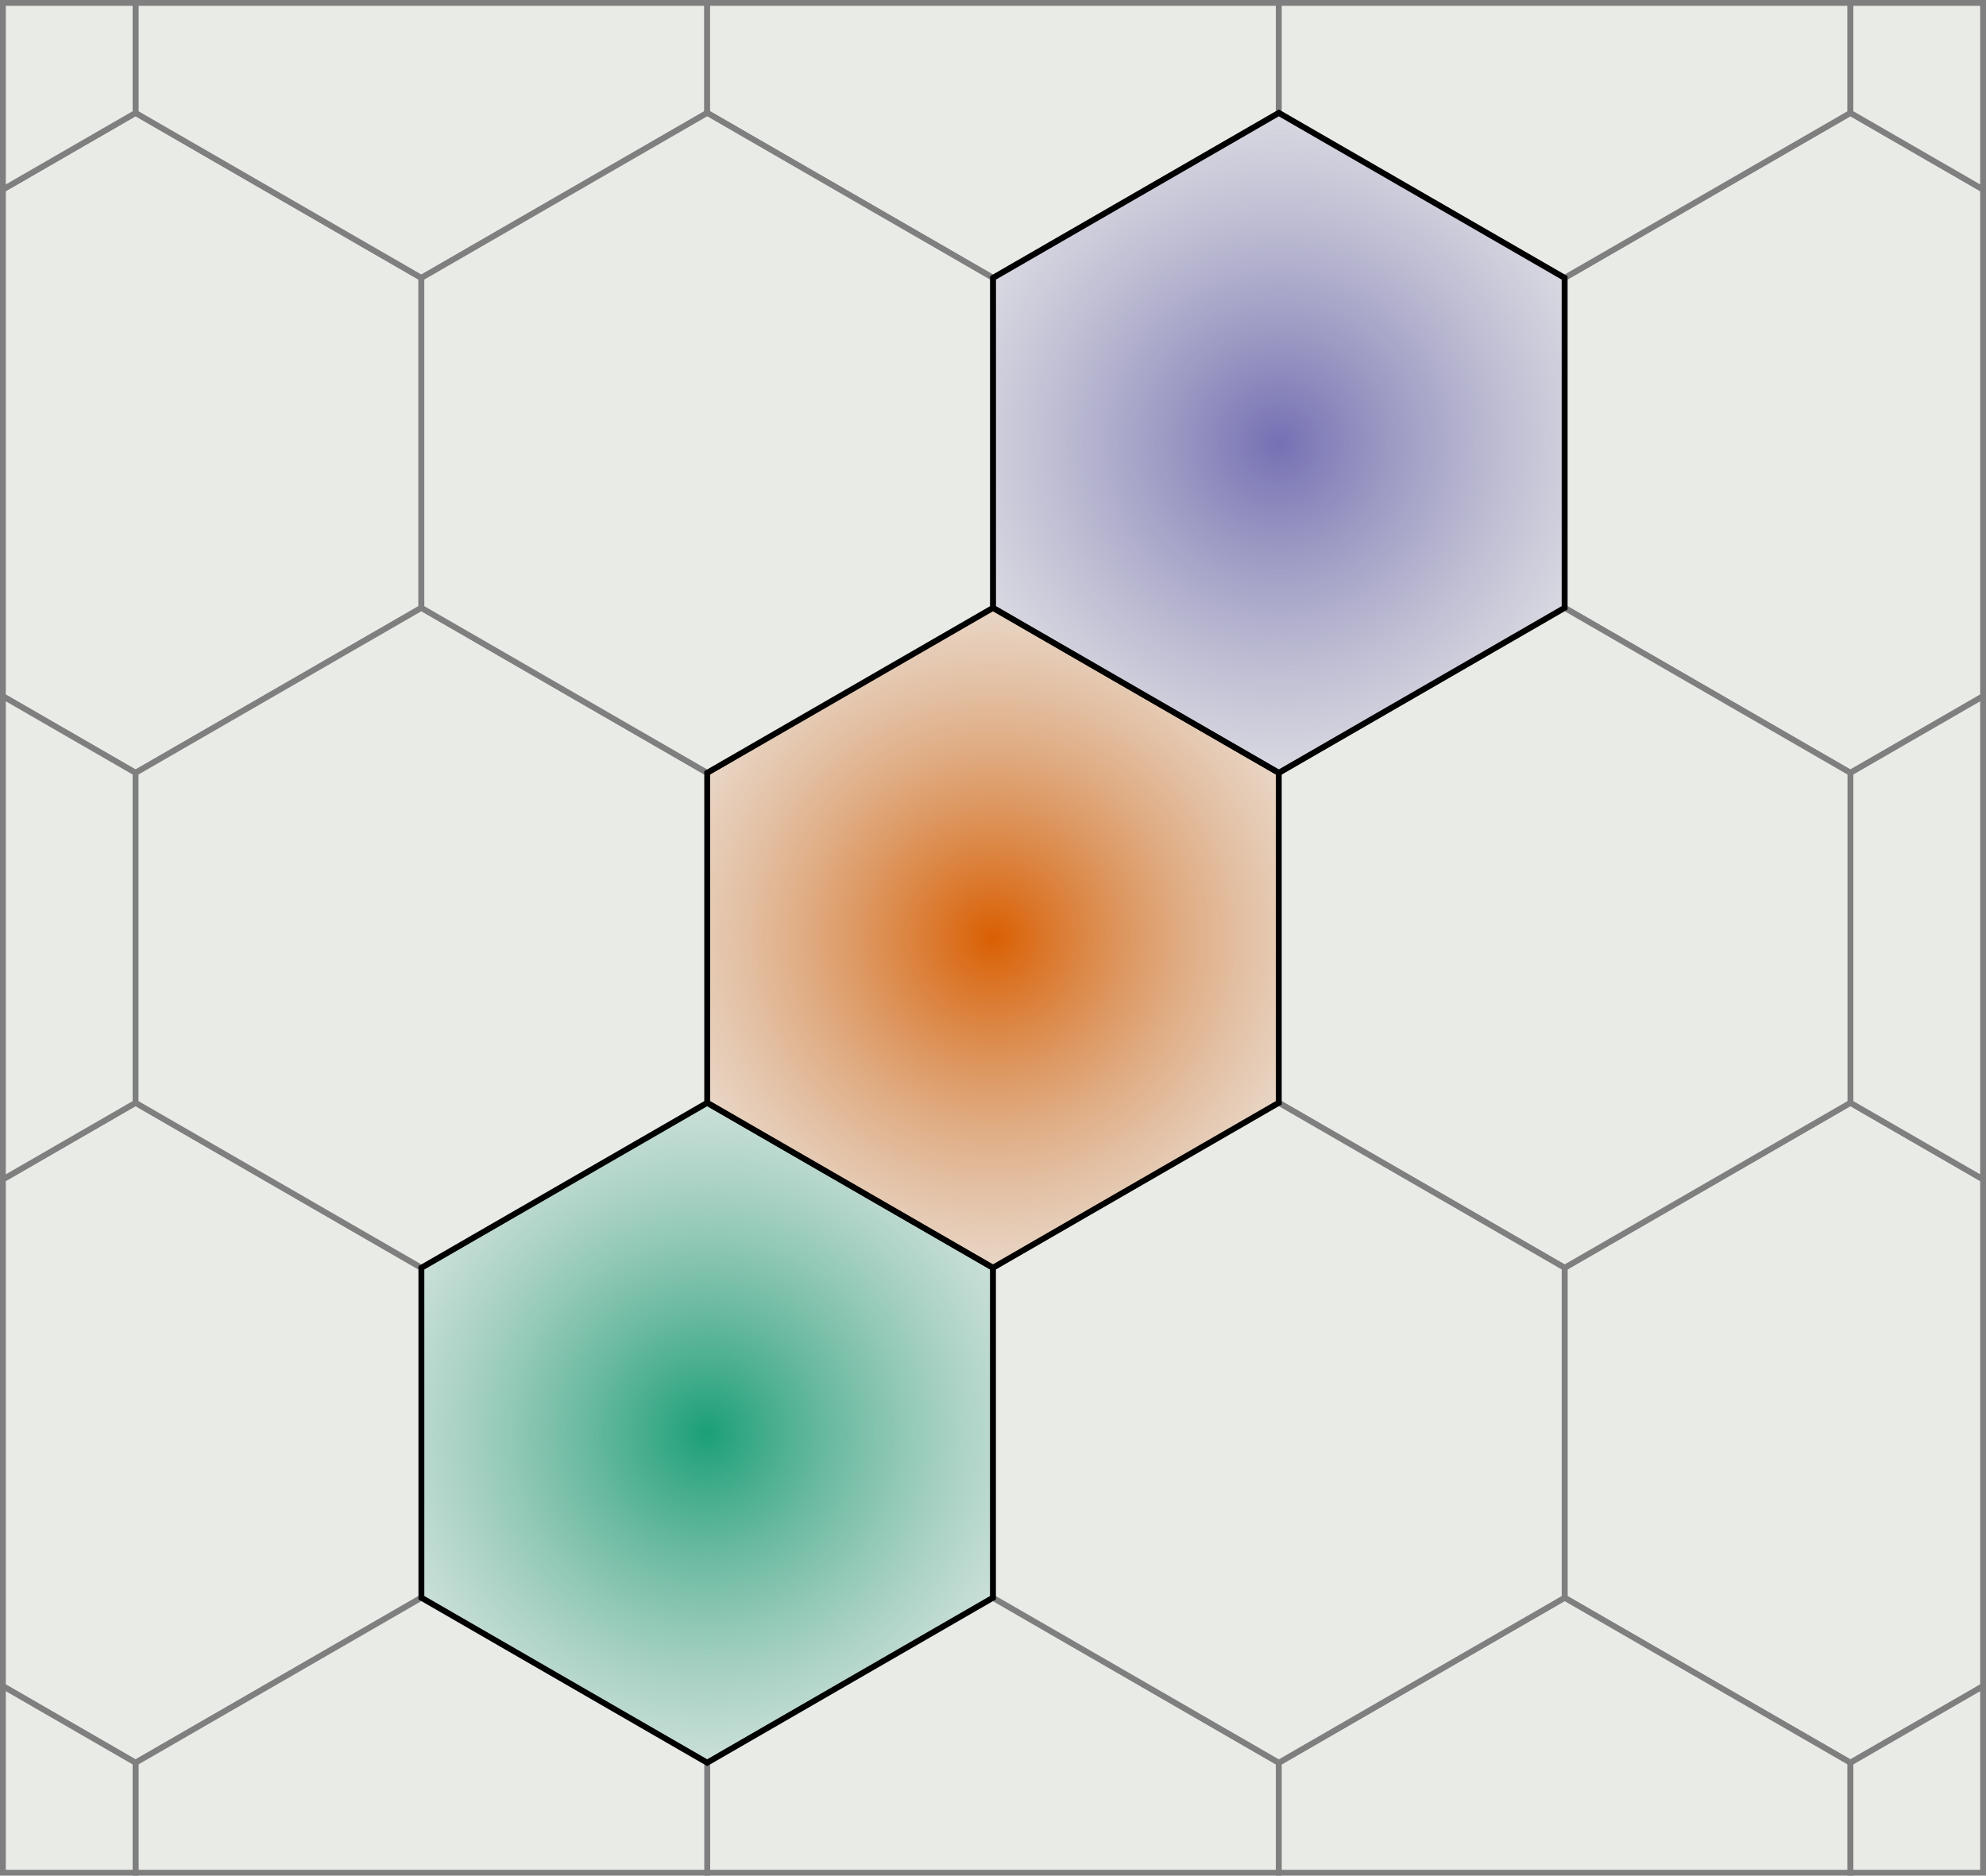
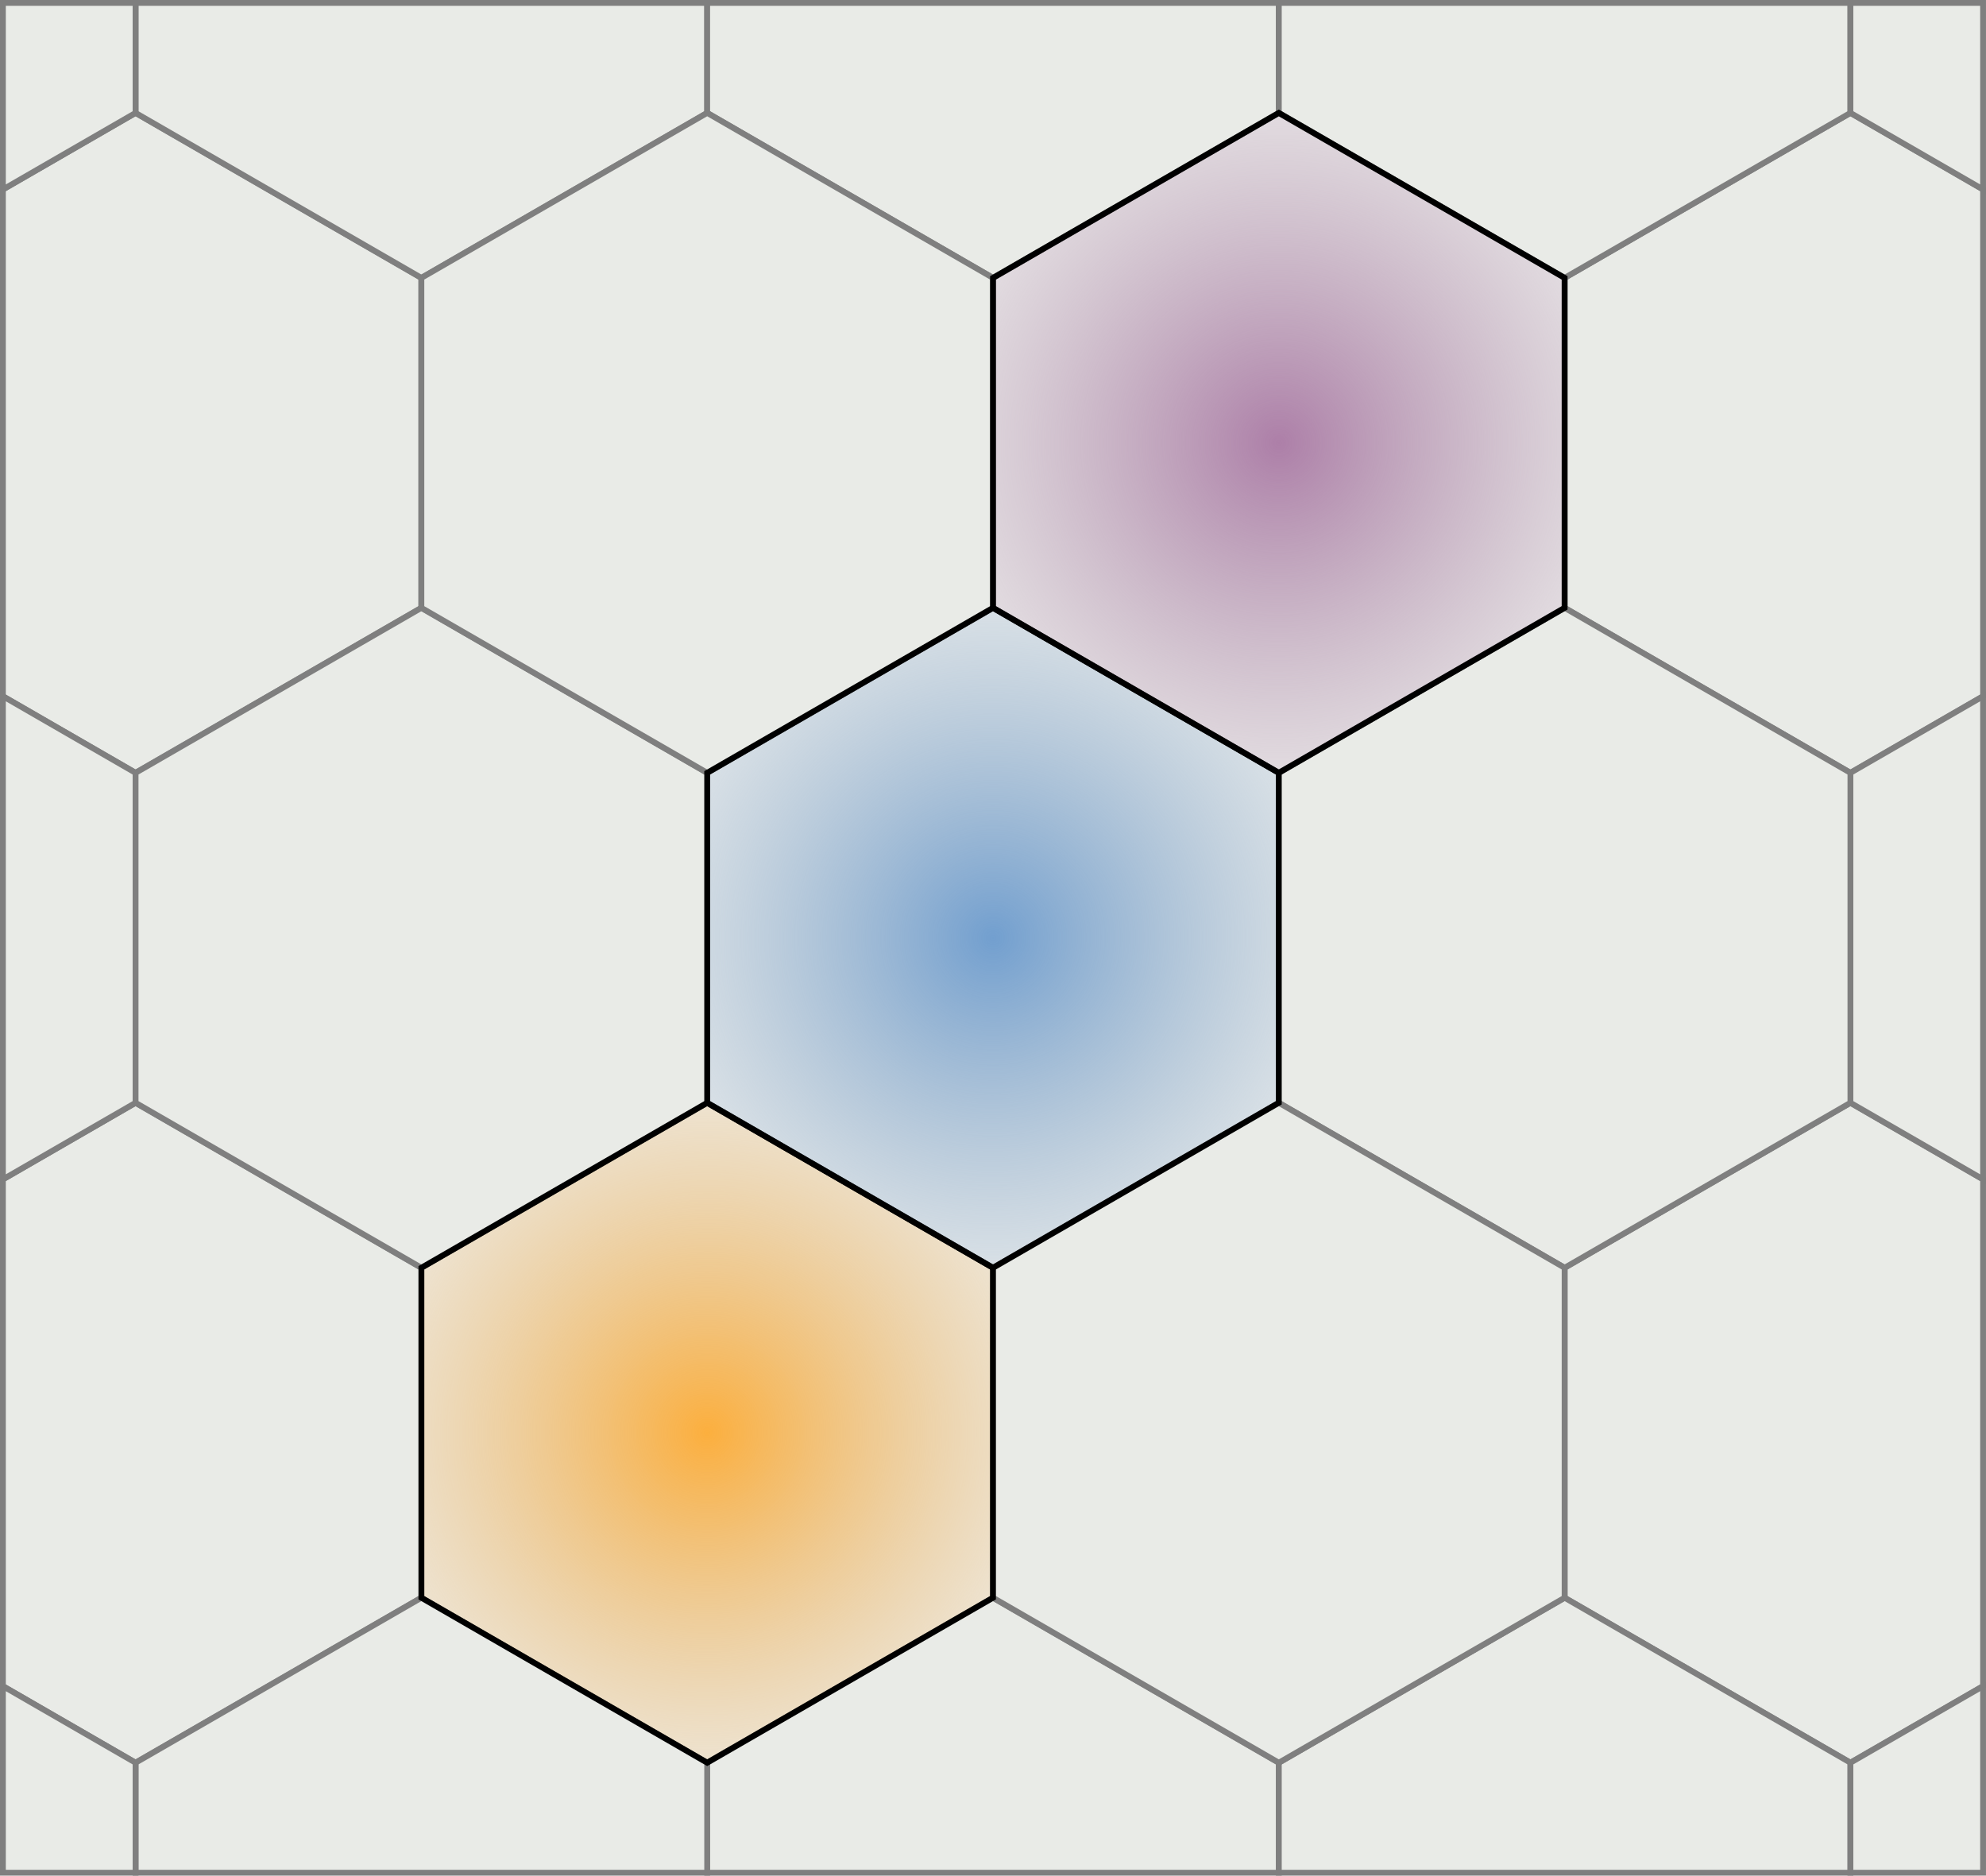
<svg xmlns="http://www.w3.org/2000/svg" xmlns:xlink="http://www.w3.org/1999/xlink" width="90.265mm" height="85.265mm" viewBox="0 0 90.265 85.265" version="1.1" id="svg5943">
  <defs id="defs5937">
    <radialGradient xlink:href="#linearGradient4858" id="radialGradient4814" gradientUnits="userSpaceOnUse" gradientTransform="matrix(1.339418,1.339406,-1.342797,1.342797,44.51196,-6.295834)" cx="30" cy="32" fx="30" fy="32" r="13.123" />
    <linearGradient id="linearGradient4858">
-       <stop id="stop4854" offset="0" style="stop-color:#1b9f77;stop-opacity:1" />
+       <stop id="stop4854" offset="0" style="stop-color:#fcaf3e;stop-opacity:1" />
      <stop id="stop4856" offset="1" style="stop-color:#babdb6;stop-opacity:0;" />
    </linearGradient>
    <radialGradient xlink:href="#linearGradient4852" id="radialGradient4818" gradientUnits="userSpaceOnUse" gradientTransform="matrix(1.339418,1.339406,-1.342797,1.342797,57.50234,-28.79584)" cx="30" cy="32" fx="30" fy="32" r="13.123" />
    <linearGradient id="linearGradient4852">
-       <stop id="stop4848" offset="0" style="stop-color:#da5f02;stop-opacity:1" />
+       <stop id="stop4848" offset="0" style="stop-color:#729fcf;stop-opacity:1" />
      <stop id="stop4850" offset="1" style="stop-color:#babdb6;stop-opacity:0;" />
    </linearGradient>
    <radialGradient xlink:href="#linearGradient4864" id="radialGradient4834" gradientUnits="userSpaceOnUse" gradientTransform="matrix(1.339418,1.339406,-1.342797,1.342797,70.49272,-51.29584)" cx="30" cy="32" fx="30" fy="32" r="13.123" />
    <linearGradient id="linearGradient4864">
-       <stop id="stop4860" offset="0" style="stop-color:#7570b4;stop-opacity:1" />
+       <stop id="stop4860" offset="0" style="stop-color:#ad7fa8;stop-opacity:1" />
      <stop id="stop4862" offset="1" style="stop-color:#babdb6;stop-opacity:0;" />
    </linearGradient>
  </defs>
  <g id="layer1" transform="translate(-98.49854,-26.82591)">
    <g transform="translate(88.91558,15.10248)" id="g5109" style="display:inline">
      <g id="g68">
        <path id="path4812" d="m 41.725,61.856 12.99,7.5 -10e-7,15 -12.99,7.5 -12.99,-7.5 -1e-6,-15 z" style="fill:url(#radialGradient4814);fill-opacity:1;stroke:#000000;stroke-width:0.265px;stroke-linecap:butt;stroke-linejoin:miter;stroke-opacity:1" />
        <path style="fill:url(#radialGradient4818);fill-opacity:1;stroke:#000000;stroke-width:0.265px;stroke-linecap:butt;stroke-linejoin:miter;stroke-opacity:1" d="m 54.715,39.356 12.99,7.5 -10e-7,15 -12.99,7.5 -12.99,-7.5 -1e-6,-15 z" id="path4816" />
        <g id="g4932" style="opacity:0.5">
          <path id="path4872" d="m 15.744,16.856 -6.029,3.481 v 23.038 l 6.029,3.481 12.99,-7.5 V 24.356 Z" style="fill:#d3d7cf;fill-opacity:1;stroke:#000000;stroke-width:0.265px;stroke-linecap:butt;stroke-linejoin:miter;stroke-opacity:1" />
          <path id="path4876" d="m 15.744,61.856 -6.029,3.481 v 23.038 l 6.029,3.481 12.99,-7.5 V 69.356 Z" style="fill:#d3d7cf;fill-opacity:1;stroke:#000000;stroke-width:0.265px;stroke-linecap:butt;stroke-linejoin:miter;stroke-opacity:1" />
          <path id="path4880" d="m 93.686,61.856 -12.99,7.5 v 15 l 12.99,7.5 6.029,-3.481 V 65.337 Z" style="fill:#d3d7cf;fill-opacity:1;stroke:#000000;stroke-width:0.265px;stroke-linecap:butt;stroke-linejoin:miter;stroke-opacity:1" />
          <path id="path4884" d="m 93.686,16.856 -12.99,7.5 v 15 l 12.99,7.5 6.029,-3.481 v -23.038 z" style="fill:#d3d7cf;fill-opacity:1;stroke:#000000;stroke-width:0.265px;stroke-linecap:butt;stroke-linejoin:miter;stroke-opacity:1" />
          <path id="path4888" d="m 99.715,43.375 -6.029,3.481 v 15 l 6.029,3.481 z" style="fill:#d3d7cf;fill-opacity:1;stroke:#000000;stroke-width:0.265px;stroke-linecap:butt;stroke-linejoin:miter;stroke-opacity:1" />
          <path id="path4892" d="M 54.716,84.356 41.725,91.856 v 5 h 25.98 v -5 z" style="fill:#d3d7cf;fill-opacity:1;stroke:#000000;stroke-width:0.265px;stroke-linecap:butt;stroke-linejoin:miter;stroke-opacity:1" />
          <path id="path4896" d="m 80.696,84.356 -12.99,7.5 v 5 h 25.981 v -5 z" style="fill:#d3d7cf;fill-opacity:1;stroke:#000000;stroke-width:0.265px;stroke-linecap:butt;stroke-linejoin:miter;stroke-opacity:1" />
          <path id="path4900" d="m 28.735,84.356 -12.99,7.5 v 5 H 41.725 v -5 z" style="fill:#d3d7cf;fill-opacity:1;stroke:#000000;stroke-width:0.265px;stroke-linecap:butt;stroke-linejoin:miter;stroke-opacity:1" />
          <path id="path4904" d="M 9.715,43.375 V 65.337 L 15.744,61.856 V 46.856 Z" style="fill:#d3d7cf;fill-opacity:1;stroke:#000000;stroke-width:0.265px;stroke-linecap:butt;stroke-linejoin:miter;stroke-opacity:1" />
          <path id="path4908" d="m 15.744,11.856 v 5 L 28.735,24.356 41.725,16.856 v -5 z" style="fill:#d3d7cf;fill-opacity:1;stroke:#000000;stroke-width:0.265px;stroke-linecap:butt;stroke-linejoin:miter;stroke-opacity:1" />
          <path id="path4912" d="m 41.725,11.856 v 5 l 12.99,7.5 12.99,-7.5 v -5 z" style="fill:#d3d7cf;fill-opacity:1;stroke:#000000;stroke-width:0.265px;stroke-linecap:butt;stroke-linejoin:miter;stroke-opacity:1" />
          <path id="path4916" d="m 67.706,11.856 v 5 l 12.99,7.5 12.99,-7.5 v -5 z" style="fill:#d3d7cf;fill-opacity:1;stroke:#000000;stroke-width:0.265px;stroke-linecap:butt;stroke-linejoin:miter;stroke-opacity:1" />
          <path id="path4928" d="m 9.715,11.856 v 8.481 l 6.029,-3.481 v -5 z" style="fill:#d3d7cf;fill-opacity:1;stroke:#000000;stroke-width:0.265px;stroke-linecap:butt;stroke-linejoin:miter;stroke-opacity:1" />
          <path id="path4932" d="m 93.686,11.856 v 5 l 6.029,3.481 v -8.481 z" style="fill:#d3d7cf;fill-opacity:1;stroke:#000000;stroke-width:0.265px;stroke-linecap:butt;stroke-linejoin:miter;stroke-opacity:1" />
          <path id="path4936" d="m 99.715,88.375 -6.029,3.481 v 5 h 6.029 z" style="fill:#d3d7cf;fill-opacity:1;stroke:#000000;stroke-width:0.265px;stroke-linecap:butt;stroke-linejoin:miter;stroke-opacity:1" />
          <path id="path4940" d="m 9.715,88.375 v 8.481 h 6.029 v -5 z" style="fill:#d3d7cf;fill-opacity:1;stroke:#000000;stroke-width:0.265px;stroke-linecap:butt;stroke-linejoin:miter;stroke-opacity:1" />
          <path id="path4775" d="m 28.735,39.356 12.99,7.5 -10e-7,15 -12.99,7.5 -12.99,-7.5 -10e-7,-15 z" style="fill:#d3d7cf;fill-opacity:1;stroke:#000000;stroke-width:0.265px;stroke-linecap:butt;stroke-linejoin:miter;stroke-opacity:1" />
          <path style="fill:#d3d7cf;fill-opacity:1;stroke:#000000;stroke-width:0.265px;stroke-linecap:butt;stroke-linejoin:miter;stroke-opacity:1" d="m 80.696,39.356 12.99,7.5 -10e-7,15 -12.99,7.5 -12.99,-7.5 -10e-7,-15 z" id="path4820" />
          <path id="path4824" d="m 67.706,61.856 12.99,7.5 -10e-7,15 -12.99,7.5 -12.99,-7.5 -10e-7,-15 z" style="fill:#d3d7cf;fill-opacity:1;stroke:#000000;stroke-width:0.265px;stroke-linecap:butt;stroke-linejoin:miter;stroke-opacity:1" />
          <path style="fill:#d3d7cf;fill-opacity:1;stroke:#000000;stroke-width:0.265px;stroke-linecap:butt;stroke-linejoin:miter;stroke-opacity:1" d="m 41.725,16.856 12.99,7.5 -10e-7,15 -12.99,7.5 -12.99,-7.5 -10e-7,-15 z" id="path4828" />
        </g>
        <path style="fill:url(#radialGradient4834);fill-opacity:1;stroke:#000000;stroke-width:0.265px;stroke-linecap:butt;stroke-linejoin:miter;stroke-opacity:1" d="m 67.706,16.856 12.99,7.5 -10e-7,15 -12.99,7.5 -12.99,-7.5 -1e-6,-15 z" id="path4832" />
      </g>
    </g>
  </g>
</svg>
